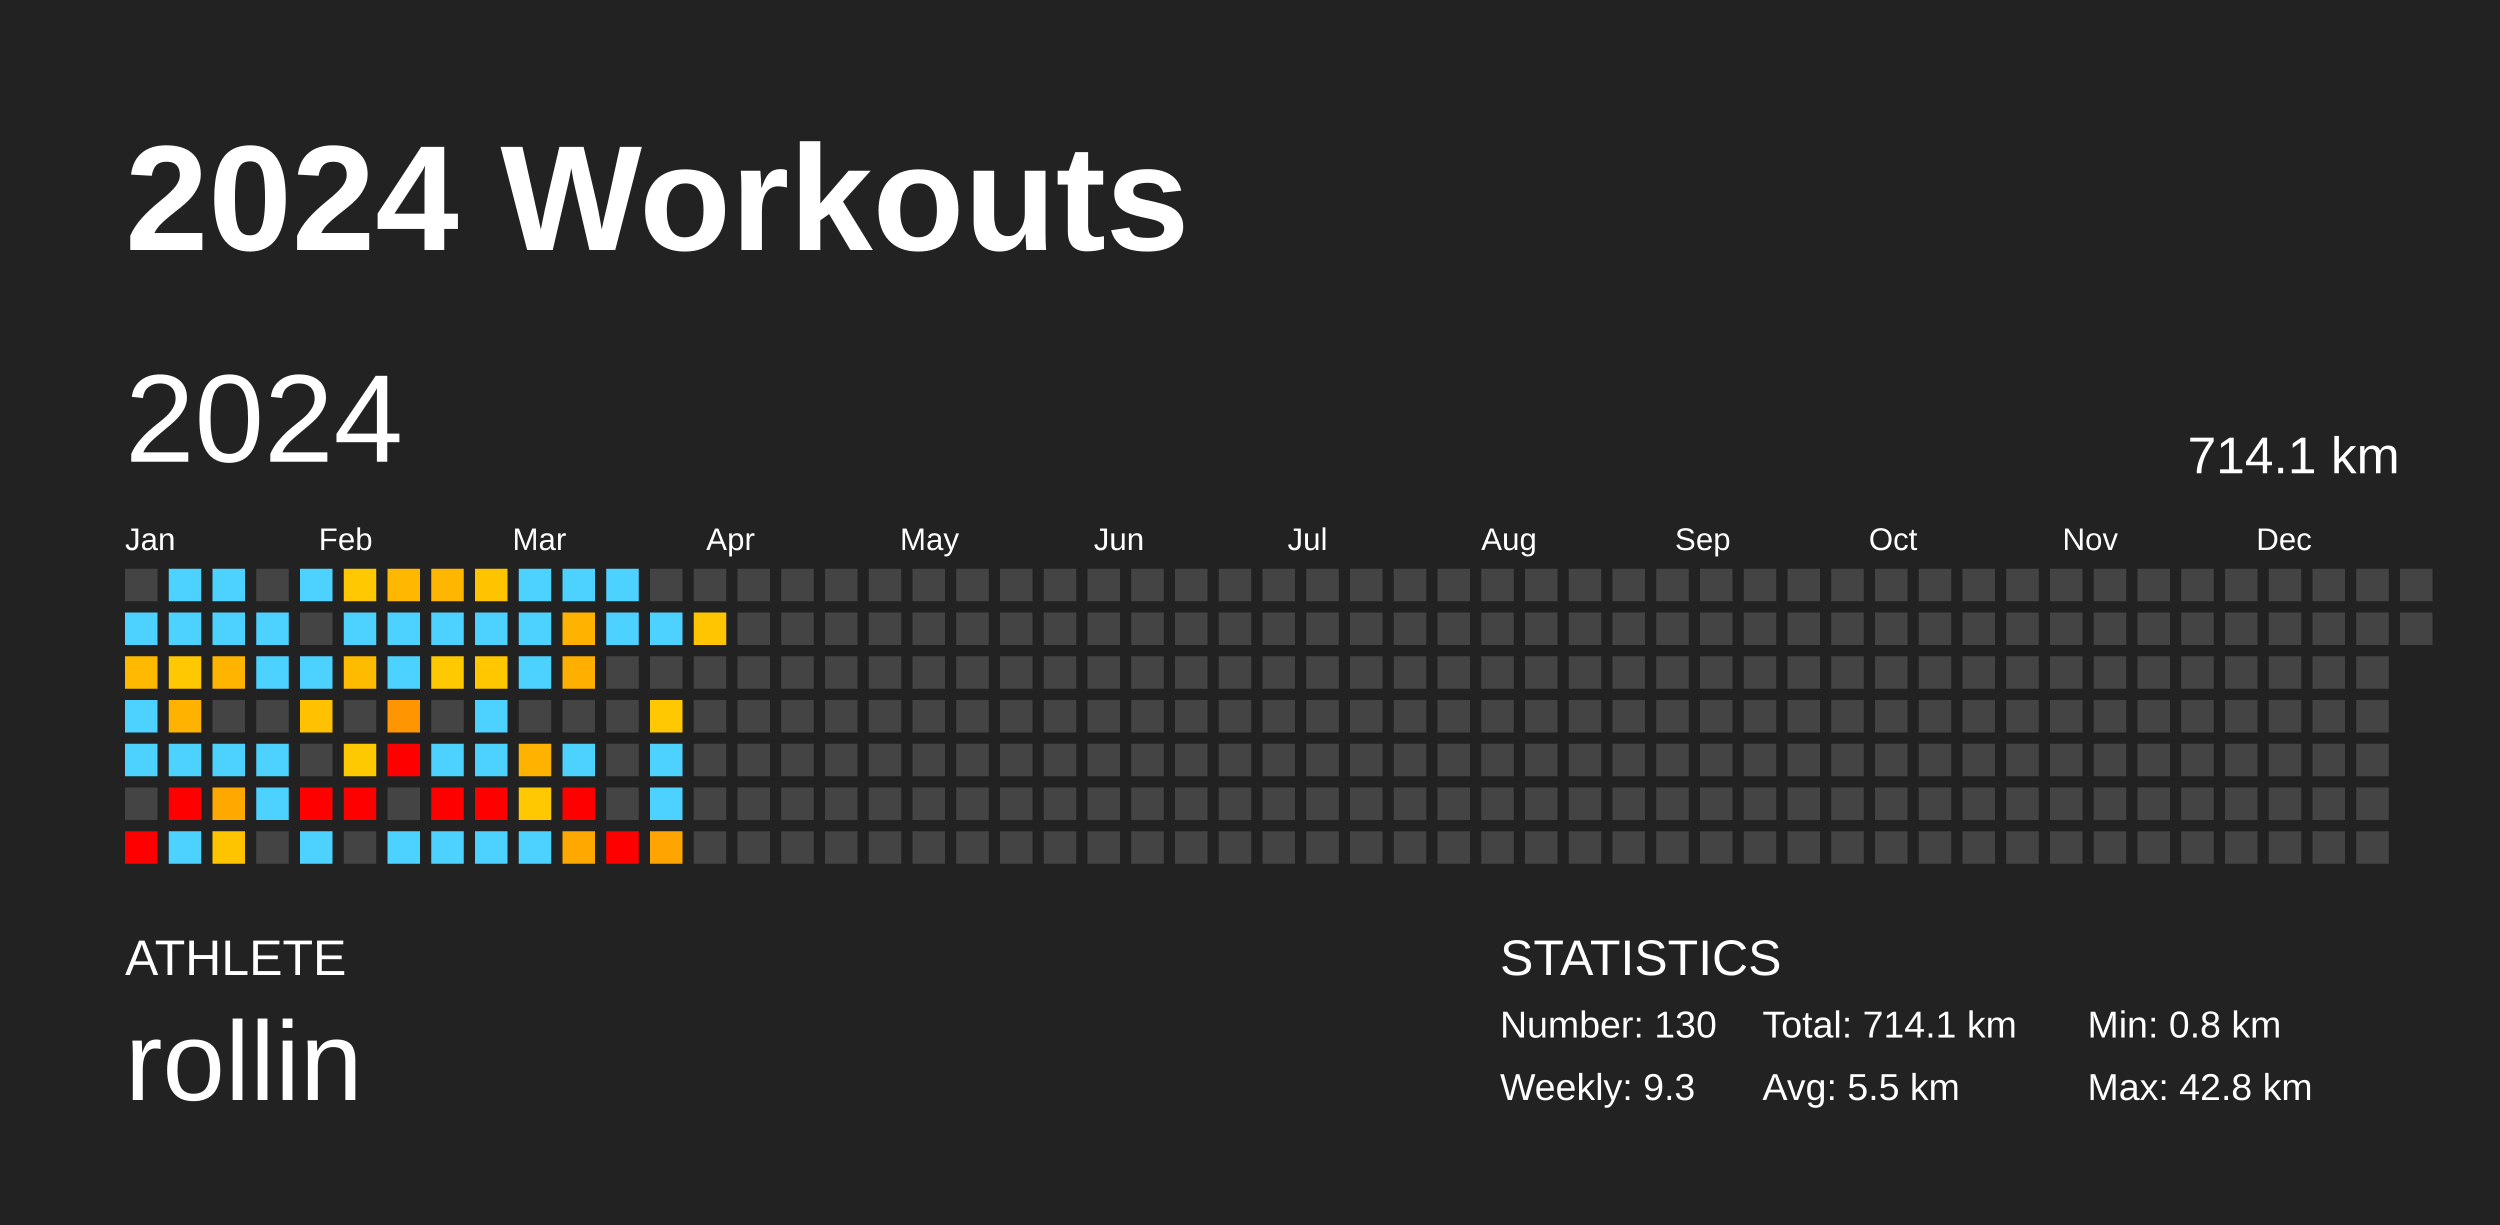
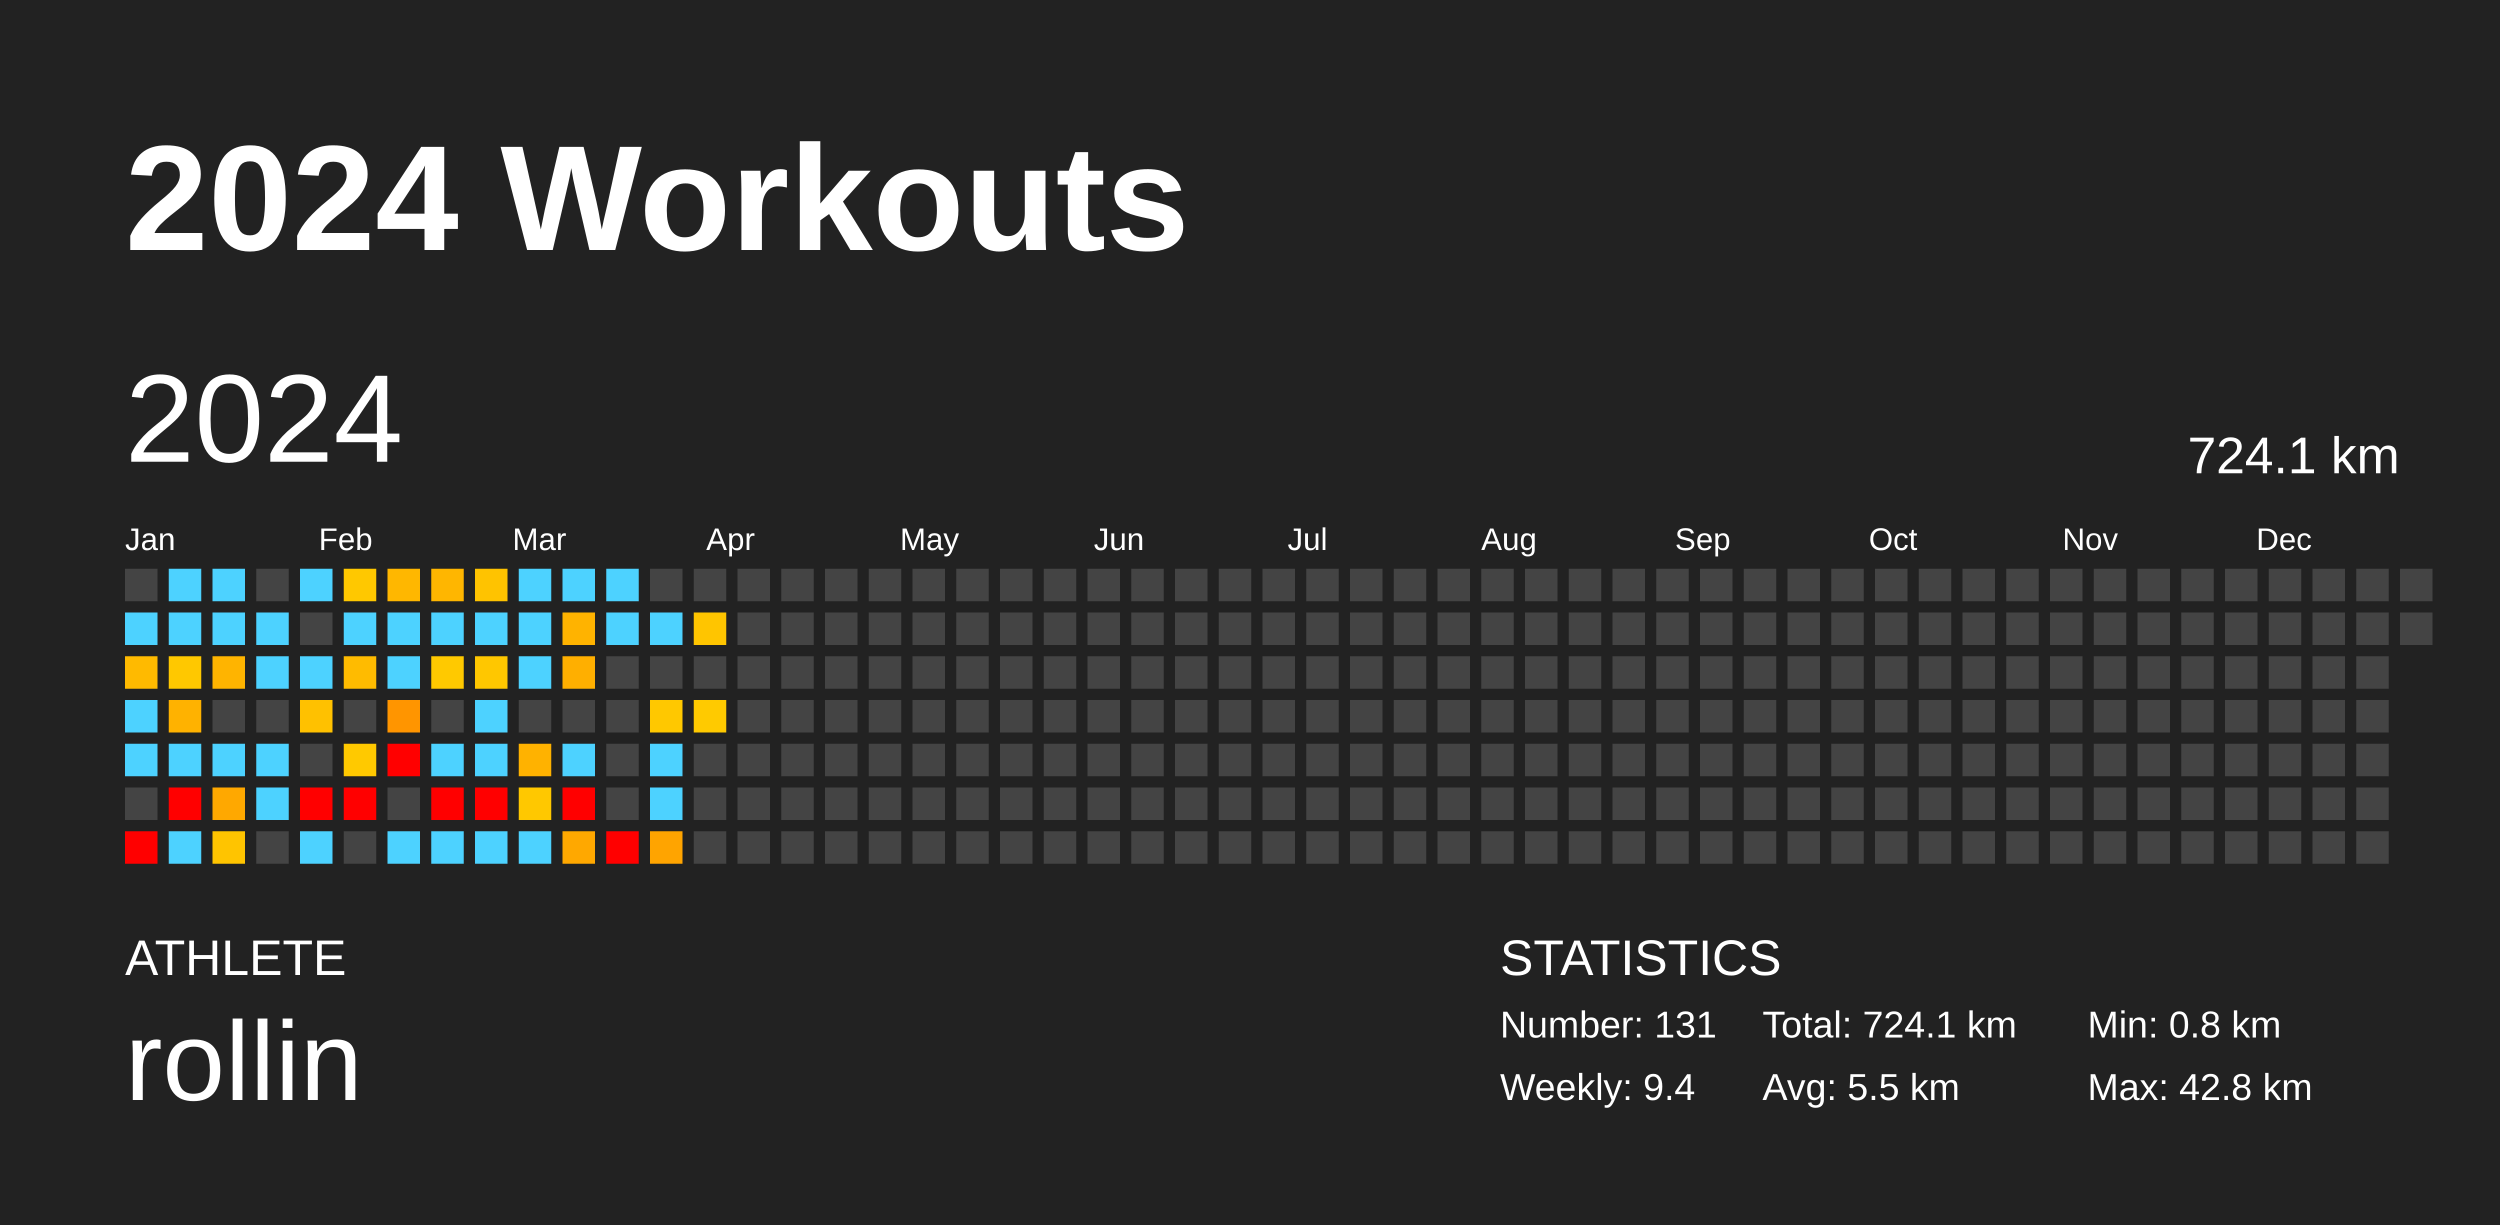
<svg xmlns="http://www.w3.org/2000/svg" baseProfile="full" height="98mm" version="1.1" viewBox="0,0,200,98" width="200mm">
  <defs />
  <rect fill="#222222" height="98" width="200" x="0" y="0" />
  <text fill="#FFFFFF" style="font-size:12px; font-family:Arial; font-weight:bold;" x="10" y="20">2024 Workouts</text>
  <text fill="#FFFFFF" style="font-size:4px; font-family:Arial" x="10" y="78">ATHLETE</text>
  <text fill="#FFFFFF" style="font-size:9px; font-family:Arial" x="10" y="88">rollin</text>
  <text fill="#FFFFFF" style="font-size:4px; font-family:Arial" x="120" y="78">STATISTICS</text>
-   <text fill="#FFFFFF" style="font-size:3px; font-family:Arial" x="120" y="83">Number: 130</text>
-   <text fill="#FFFFFF" style="font-size:3px; font-family:Arial" x="120" y="88">Weekly: 9.3</text>
-   <text fill="#FFFFFF" style="font-size:3px; font-family:Arial" x="141" y="83">Total: 714.1 km</text>
+   <text fill="#FFFFFF" style="font-size:3px; font-family:Arial" x="120" y="83">Number: 131</text>
+   <text fill="#FFFFFF" style="font-size:3px; font-family:Arial" x="120" y="88">Weekly: 9.4</text>
+   <text fill="#FFFFFF" style="font-size:3px; font-family:Arial" x="141" y="83">Total: 724.1 km</text>
  <text fill="#FFFFFF" style="font-size:3px; font-family:Arial" x="141" y="88">Avg: 5.5 km</text>
  <text fill="#FFFFFF" style="font-size:3px; font-family:Arial" x="167" y="83">Min: 0.8 km</text>
  <text fill="#FFFFFF" style="font-size:3px; font-family:Arial" x="167" y="88">Max: 42.8 km</text>
  <text dominant-baseline="hanging" fill="#FFFFFF" style="font-size:10.0px; font-family:Arial;" x="10" y="30">2024</text>
-   <text dominant-baseline="hanging" fill="#FFFFFF" style="font-size:4.125px; font-family:Arial;" x="175" y="35">714.1 km</text>
+   <text dominant-baseline="hanging" fill="#FFFFFF" style="font-size:4.125px; font-family:Arial;" x="175" y="35">724.1 km</text>
  <text fill="#FFFFFF" style="font-size:2.5px; font-family:Arial" x="10.0" y="44">Jan</text>
  <text fill="#FFFFFF" style="font-size:2.5px; font-family:Arial" x="25.5" y="44">Feb</text>
  <text fill="#FFFFFF" style="font-size:2.5px; font-family:Arial" x="41.0" y="44">Mar</text>
  <text fill="#FFFFFF" style="font-size:2.5px; font-family:Arial" x="56.5" y="44">Apr</text>
  <text fill="#FFFFFF" style="font-size:2.5px; font-family:Arial" x="72.0" y="44">May</text>
  <text fill="#FFFFFF" style="font-size:2.5px; font-family:Arial" x="87.5" y="44">Jun</text>
  <text fill="#FFFFFF" style="font-size:2.5px; font-family:Arial" x="103.0" y="44">Jul</text>
  <text fill="#FFFFFF" style="font-size:2.5px; font-family:Arial" x="118.5" y="44">Aug</text>
  <text fill="#FFFFFF" style="font-size:2.5px; font-family:Arial" x="134.0" y="44">Sep</text>
  <text fill="#FFFFFF" style="font-size:2.5px; font-family:Arial" x="149.5" y="44">Oct</text>
  <text fill="#FFFFFF" style="font-size:2.5px; font-family:Arial" x="165.0" y="44">Nov</text>
  <text fill="#FFFFFF" style="font-size:2.5px; font-family:Arial" x="180.5" y="44">Dec</text>
  <rect fill="#444444" height="2.6" width="2.6" x="10.0" y="45.5" />
  <rect fill="#4dd2ff" height="2.6" width="2.6" x="10.0" y="49.0" />
  <rect fill="#ffba00" height="2.6" width="2.6" x="10.0" y="52.5" />
  <rect fill="#4dd2ff" height="2.6" width="2.6" x="10.0" y="56.0" />
  <rect fill="#4dd2ff" height="2.6" width="2.6" x="10.0" y="59.5" />
  <rect fill="#444444" height="2.6" width="2.6" x="10.0" y="63.0" />
  <rect fill="red" height="2.6" width="2.6" x="10.0" y="66.5" />
  <rect fill="#4dd2ff" height="2.6" width="2.6" x="13.5" y="45.5" />
  <rect fill="#4dd2ff" height="2.6" width="2.6" x="13.5" y="49.0" />
  <rect fill="#ffc800" height="2.6" width="2.6" x="13.5" y="52.5" />
  <rect fill="#ffb200" height="2.6" width="2.6" x="13.5" y="56.0" />
  <rect fill="#4dd2ff" height="2.6" width="2.6" x="13.5" y="59.5" />
  <rect fill="red" height="2.6" width="2.6" x="13.5" y="63.0" />
  <rect fill="#4dd2ff" height="2.6" width="2.6" x="13.5" y="66.5" />
  <rect fill="#4dd2ff" height="2.6" width="2.6" x="17.0" y="45.5" />
  <rect fill="#4dd2ff" height="2.6" width="2.6" x="17.0" y="49.0" />
  <rect fill="#ffb400" height="2.6" width="2.6" x="17.0" y="52.5" />
  <rect fill="#444444" height="2.6" width="2.6" x="17.0" y="56.0" />
  <rect fill="#4dd2ff" height="2.6" width="2.6" x="17.0" y="59.5" />
  <rect fill="#ffa800" height="2.6" width="2.6" x="17.0" y="63.0" />
  <rect fill="#ffc400" height="2.6" width="2.6" x="17.0" y="66.5" />
  <rect fill="#444444" height="2.6" width="2.6" x="20.5" y="45.5" />
  <rect fill="#4dd2ff" height="2.6" width="2.6" x="20.5" y="49.0" />
  <rect fill="#4dd2ff" height="2.6" width="2.6" x="20.5" y="52.5" />
  <rect fill="#444444" height="2.6" width="2.6" x="20.5" y="56.0" />
  <rect fill="#4dd2ff" height="2.6" width="2.6" x="20.5" y="59.5" />
  <rect fill="#4dd2ff" height="2.6" width="2.6" x="20.5" y="63.0" />
  <rect fill="#444444" height="2.6" width="2.6" x="20.5" y="66.5" />
  <rect fill="#4dd2ff" height="2.6" width="2.6" x="24.0" y="45.5" />
  <rect fill="#444444" height="2.6" width="2.6" x="24.0" y="49.0" />
  <rect fill="#4dd2ff" height="2.6" width="2.6" x="24.0" y="52.5" />
  <rect fill="#ffc100" height="2.6" width="2.6" x="24.0" y="56.0" />
  <rect fill="#444444" height="2.6" width="2.6" x="24.0" y="59.5" />
  <rect fill="red" height="2.6" width="2.6" x="24.0" y="63.0" />
  <rect fill="#4dd2ff" height="2.6" width="2.6" x="24.0" y="66.5" />
  <rect fill="#ffc800" height="2.6" width="2.6" x="27.5" y="45.5" />
  <rect fill="#4dd2ff" height="2.6" width="2.6" x="27.5" y="49.0" />
  <rect fill="#ffbb00" height="2.6" width="2.6" x="27.5" y="52.5" />
  <rect fill="#444444" height="2.6" width="2.6" x="27.5" y="56.0" />
  <rect fill="#ffc900" height="2.6" width="2.6" x="27.5" y="59.5" />
  <rect fill="red" height="2.6" width="2.6" x="27.5" y="63.0" />
  <rect fill="#444444" height="2.6" width="2.6" x="27.5" y="66.5" />
  <rect fill="#ffb700" height="2.6" width="2.6" x="31.0" y="45.5" />
  <rect fill="#4dd2ff" height="2.6" width="2.6" x="31.0" y="49.0" />
  <rect fill="#4dd2ff" height="2.6" width="2.6" x="31.0" y="52.5" />
  <rect fill="#ff9500" height="2.6" width="2.6" x="31.0" y="56.0" />
  <rect fill="red" height="2.6" width="2.6" x="31.0" y="59.5" />
  <rect fill="#444444" height="2.6" width="2.6" x="31.0" y="63.0" />
  <rect fill="#4dd2ff" height="2.6" width="2.6" x="31.0" y="66.5" />
  <rect fill="#ffb600" height="2.6" width="2.6" x="34.5" y="45.5" />
  <rect fill="#4dd2ff" height="2.6" width="2.6" x="34.5" y="49.0" />
  <rect fill="#ffc900" height="2.6" width="2.6" x="34.5" y="52.5" />
  <rect fill="#444444" height="2.6" width="2.6" x="34.5" y="56.0" />
  <rect fill="#4dd2ff" height="2.6" width="2.6" x="34.5" y="59.5" />
  <rect fill="red" height="2.6" width="2.6" x="34.5" y="63.0" />
  <rect fill="#4dd2ff" height="2.6" width="2.6" x="34.5" y="66.5" />
  <rect fill="#ffc300" height="2.6" width="2.6" x="38.0" y="45.5" />
  <rect fill="#4dd2ff" height="2.6" width="2.6" x="38.0" y="49.0" />
  <rect fill="#ffc700" height="2.6" width="2.6" x="38.0" y="52.5" />
  <rect fill="#4dd2ff" height="2.6" width="2.6" x="38.0" y="56.0" />
  <rect fill="#4dd2ff" height="2.6" width="2.6" x="38.0" y="59.5" />
  <rect fill="red" height="2.6" width="2.6" x="38.0" y="63.0" />
  <rect fill="#4dd2ff" height="2.6" width="2.6" x="38.0" y="66.5" />
  <rect fill="#4dd2ff" height="2.6" width="2.6" x="41.5" y="45.5" />
  <rect fill="#4dd2ff" height="2.6" width="2.6" x="41.5" y="49.0" />
  <rect fill="#4dd2ff" height="2.6" width="2.6" x="41.5" y="52.5" />
  <rect fill="#444444" height="2.6" width="2.6" x="41.5" y="56.0" />
  <rect fill="#ffb200" height="2.6" width="2.6" x="41.5" y="59.5" />
  <rect fill="#ffc800" height="2.6" width="2.6" x="41.5" y="63.0" />
  <rect fill="#4dd2ff" height="2.6" width="2.6" x="41.5" y="66.5" />
  <rect fill="#4dd2ff" height="2.6" width="2.6" x="45.0" y="45.5" />
  <rect fill="#ffb300" height="2.6" width="2.6" x="45.0" y="49.0" />
  <rect fill="#ffaf00" height="2.6" width="2.6" x="45.0" y="52.5" />
  <rect fill="#444444" height="2.6" width="2.6" x="45.0" y="56.0" />
  <rect fill="#4dd2ff" height="2.6" width="2.6" x="45.0" y="59.5" />
  <rect fill="red" height="2.6" width="2.6" x="45.0" y="63.0" />
  <rect fill="#ffa800" height="2.6" width="2.6" x="45.0" y="66.5" />
  <rect fill="#4dd2ff" height="2.6" width="2.6" x="48.5" y="45.5" />
  <rect fill="#4dd2ff" height="2.6" width="2.6" x="48.5" y="49.0" />
  <rect fill="#444444" height="2.6" width="2.6" x="48.5" y="52.5" />
  <rect fill="#444444" height="2.6" width="2.6" x="48.5" y="56.0" />
  <rect fill="#444444" height="2.6" width="2.6" x="48.5" y="59.5" />
  <rect fill="#444444" height="2.6" width="2.6" x="48.5" y="63.0" />
  <rect fill="red" height="2.6" width="2.6" x="48.5" y="66.5" />
  <rect fill="#444444" height="2.6" width="2.6" x="52.0" y="45.5" />
  <rect fill="#4dd2ff" height="2.6" width="2.6" x="52.0" y="49.0" />
  <rect fill="#444444" height="2.6" width="2.6" x="52.0" y="52.5" />
  <rect fill="#ffc800" height="2.6" width="2.6" x="52.0" y="56.0" />
  <rect fill="#4dd2ff" height="2.6" width="2.6" x="52.0" y="59.5" />
  <rect fill="#4dd2ff" height="2.6" width="2.6" x="52.0" y="63.0" />
  <rect fill="#ffa400" height="2.6" width="2.6" x="52.0" y="66.5" />
  <rect fill="#444444" height="2.6" width="2.6" x="55.5" y="45.5" />
  <rect fill="#ffc500" height="2.6" width="2.6" x="55.5" y="49.0" />
  <rect fill="#444444" height="2.6" width="2.6" x="55.5" y="52.5" />
-   <rect fill="#444444" height="2.6" width="2.6" x="55.5" y="56.0" />
+   <rect fill="#ffca00" height="2.6" width="2.6" x="55.5" y="56.0" />
  <rect fill="#444444" height="2.6" width="2.6" x="55.5" y="59.5" />
  <rect fill="#444444" height="2.6" width="2.6" x="55.5" y="63.0" />
  <rect fill="#444444" height="2.6" width="2.6" x="55.5" y="66.5" />
  <rect fill="#444444" height="2.6" width="2.6" x="59.0" y="45.5" />
  <rect fill="#444444" height="2.6" width="2.6" x="59.0" y="49.0" />
  <rect fill="#444444" height="2.6" width="2.6" x="59.0" y="52.5" />
  <rect fill="#444444" height="2.6" width="2.6" x="59.0" y="56.0" />
  <rect fill="#444444" height="2.6" width="2.6" x="59.0" y="59.5" />
  <rect fill="#444444" height="2.6" width="2.6" x="59.0" y="63.0" />
  <rect fill="#444444" height="2.6" width="2.6" x="59.0" y="66.5" />
  <rect fill="#444444" height="2.6" width="2.6" x="62.5" y="45.5" />
  <rect fill="#444444" height="2.6" width="2.6" x="62.5" y="49.0" />
  <rect fill="#444444" height="2.6" width="2.6" x="62.5" y="52.5" />
  <rect fill="#444444" height="2.6" width="2.6" x="62.5" y="56.0" />
  <rect fill="#444444" height="2.6" width="2.6" x="62.5" y="59.5" />
  <rect fill="#444444" height="2.6" width="2.6" x="62.5" y="63.0" />
  <rect fill="#444444" height="2.6" width="2.6" x="62.5" y="66.5" />
  <rect fill="#444444" height="2.6" width="2.6" x="66.0" y="45.5" />
  <rect fill="#444444" height="2.6" width="2.6" x="66.0" y="49.0" />
  <rect fill="#444444" height="2.6" width="2.6" x="66.0" y="52.5" />
  <rect fill="#444444" height="2.6" width="2.6" x="66.0" y="56.0" />
  <rect fill="#444444" height="2.6" width="2.6" x="66.0" y="59.5" />
  <rect fill="#444444" height="2.6" width="2.6" x="66.0" y="63.0" />
  <rect fill="#444444" height="2.6" width="2.6" x="66.0" y="66.5" />
  <rect fill="#444444" height="2.6" width="2.6" x="69.5" y="45.5" />
  <rect fill="#444444" height="2.6" width="2.6" x="69.5" y="49.0" />
  <rect fill="#444444" height="2.6" width="2.6" x="69.5" y="52.5" />
  <rect fill="#444444" height="2.6" width="2.6" x="69.5" y="56.0" />
  <rect fill="#444444" height="2.6" width="2.6" x="69.5" y="59.5" />
  <rect fill="#444444" height="2.6" width="2.6" x="69.5" y="63.0" />
  <rect fill="#444444" height="2.6" width="2.6" x="69.5" y="66.5" />
  <rect fill="#444444" height="2.6" width="2.6" x="73.0" y="45.5" />
  <rect fill="#444444" height="2.6" width="2.6" x="73.0" y="49.0" />
  <rect fill="#444444" height="2.6" width="2.6" x="73.0" y="52.5" />
  <rect fill="#444444" height="2.6" width="2.6" x="73.0" y="56.0" />
  <rect fill="#444444" height="2.6" width="2.6" x="73.0" y="59.5" />
  <rect fill="#444444" height="2.6" width="2.6" x="73.0" y="63.0" />
  <rect fill="#444444" height="2.6" width="2.6" x="73.0" y="66.5" />
  <rect fill="#444444" height="2.6" width="2.6" x="76.5" y="45.5" />
  <rect fill="#444444" height="2.6" width="2.6" x="76.5" y="49.0" />
  <rect fill="#444444" height="2.6" width="2.6" x="76.5" y="52.5" />
  <rect fill="#444444" height="2.6" width="2.6" x="76.5" y="56.0" />
  <rect fill="#444444" height="2.6" width="2.6" x="76.5" y="59.5" />
  <rect fill="#444444" height="2.6" width="2.6" x="76.5" y="63.0" />
  <rect fill="#444444" height="2.6" width="2.6" x="76.5" y="66.5" />
  <rect fill="#444444" height="2.6" width="2.6" x="80.0" y="45.5" />
  <rect fill="#444444" height="2.6" width="2.6" x="80.0" y="49.0" />
  <rect fill="#444444" height="2.6" width="2.6" x="80.0" y="52.5" />
  <rect fill="#444444" height="2.6" width="2.6" x="80.0" y="56.0" />
  <rect fill="#444444" height="2.6" width="2.6" x="80.0" y="59.5" />
  <rect fill="#444444" height="2.6" width="2.6" x="80.0" y="63.0" />
  <rect fill="#444444" height="2.6" width="2.6" x="80.0" y="66.5" />
  <rect fill="#444444" height="2.6" width="2.6" x="83.5" y="45.5" />
  <rect fill="#444444" height="2.6" width="2.6" x="83.5" y="49.0" />
  <rect fill="#444444" height="2.6" width="2.6" x="83.5" y="52.5" />
  <rect fill="#444444" height="2.6" width="2.6" x="83.5" y="56.0" />
  <rect fill="#444444" height="2.6" width="2.6" x="83.5" y="59.5" />
  <rect fill="#444444" height="2.6" width="2.6" x="83.5" y="63.0" />
  <rect fill="#444444" height="2.6" width="2.6" x="83.5" y="66.5" />
  <rect fill="#444444" height="2.6" width="2.6" x="87.0" y="45.5" />
  <rect fill="#444444" height="2.6" width="2.6" x="87.0" y="49.0" />
  <rect fill="#444444" height="2.6" width="2.6" x="87.0" y="52.5" />
  <rect fill="#444444" height="2.6" width="2.6" x="87.0" y="56.0" />
  <rect fill="#444444" height="2.6" width="2.6" x="87.0" y="59.5" />
  <rect fill="#444444" height="2.6" width="2.6" x="87.0" y="63.0" />
  <rect fill="#444444" height="2.6" width="2.6" x="87.0" y="66.5" />
  <rect fill="#444444" height="2.6" width="2.6" x="90.5" y="45.5" />
  <rect fill="#444444" height="2.6" width="2.6" x="90.5" y="49.0" />
  <rect fill="#444444" height="2.6" width="2.6" x="90.5" y="52.5" />
  <rect fill="#444444" height="2.6" width="2.6" x="90.5" y="56.0" />
  <rect fill="#444444" height="2.6" width="2.6" x="90.5" y="59.5" />
  <rect fill="#444444" height="2.6" width="2.6" x="90.5" y="63.0" />
  <rect fill="#444444" height="2.6" width="2.6" x="90.5" y="66.5" />
  <rect fill="#444444" height="2.6" width="2.6" x="94.0" y="45.5" />
  <rect fill="#444444" height="2.6" width="2.6" x="94.0" y="49.0" />
  <rect fill="#444444" height="2.6" width="2.6" x="94.0" y="52.5" />
  <rect fill="#444444" height="2.6" width="2.6" x="94.0" y="56.0" />
  <rect fill="#444444" height="2.6" width="2.6" x="94.0" y="59.5" />
  <rect fill="#444444" height="2.6" width="2.6" x="94.0" y="63.0" />
  <rect fill="#444444" height="2.6" width="2.6" x="94.0" y="66.5" />
  <rect fill="#444444" height="2.6" width="2.6" x="97.5" y="45.5" />
  <rect fill="#444444" height="2.6" width="2.6" x="97.5" y="49.0" />
  <rect fill="#444444" height="2.6" width="2.6" x="97.5" y="52.5" />
  <rect fill="#444444" height="2.6" width="2.6" x="97.5" y="56.0" />
  <rect fill="#444444" height="2.6" width="2.6" x="97.5" y="59.5" />
  <rect fill="#444444" height="2.6" width="2.6" x="97.5" y="63.0" />
  <rect fill="#444444" height="2.6" width="2.6" x="97.5" y="66.5" />
  <rect fill="#444444" height="2.6" width="2.6" x="101.0" y="45.5" />
  <rect fill="#444444" height="2.6" width="2.6" x="101.0" y="49.0" />
  <rect fill="#444444" height="2.6" width="2.6" x="101.0" y="52.5" />
  <rect fill="#444444" height="2.6" width="2.6" x="101.0" y="56.0" />
  <rect fill="#444444" height="2.6" width="2.6" x="101.0" y="59.5" />
  <rect fill="#444444" height="2.6" width="2.6" x="101.0" y="63.0" />
  <rect fill="#444444" height="2.6" width="2.6" x="101.0" y="66.5" />
  <rect fill="#444444" height="2.6" width="2.6" x="104.5" y="45.5" />
  <rect fill="#444444" height="2.6" width="2.6" x="104.5" y="49.0" />
  <rect fill="#444444" height="2.6" width="2.6" x="104.5" y="52.5" />
  <rect fill="#444444" height="2.6" width="2.6" x="104.5" y="56.0" />
  <rect fill="#444444" height="2.6" width="2.6" x="104.5" y="59.5" />
  <rect fill="#444444" height="2.6" width="2.6" x="104.5" y="63.0" />
  <rect fill="#444444" height="2.6" width="2.6" x="104.5" y="66.5" />
  <rect fill="#444444" height="2.6" width="2.6" x="108.0" y="45.5" />
  <rect fill="#444444" height="2.6" width="2.6" x="108.0" y="49.0" />
  <rect fill="#444444" height="2.6" width="2.6" x="108.0" y="52.5" />
  <rect fill="#444444" height="2.6" width="2.6" x="108.0" y="56.0" />
  <rect fill="#444444" height="2.6" width="2.6" x="108.0" y="59.5" />
  <rect fill="#444444" height="2.6" width="2.6" x="108.0" y="63.0" />
  <rect fill="#444444" height="2.6" width="2.6" x="108.0" y="66.5" />
  <rect fill="#444444" height="2.6" width="2.6" x="111.5" y="45.5" />
  <rect fill="#444444" height="2.6" width="2.6" x="111.5" y="49.0" />
  <rect fill="#444444" height="2.6" width="2.6" x="111.5" y="52.5" />
  <rect fill="#444444" height="2.6" width="2.6" x="111.5" y="56.0" />
  <rect fill="#444444" height="2.6" width="2.6" x="111.5" y="59.5" />
  <rect fill="#444444" height="2.6" width="2.6" x="111.5" y="63.0" />
  <rect fill="#444444" height="2.6" width="2.6" x="111.5" y="66.5" />
  <rect fill="#444444" height="2.6" width="2.6" x="115.0" y="45.5" />
  <rect fill="#444444" height="2.6" width="2.6" x="115.0" y="49.0" />
  <rect fill="#444444" height="2.6" width="2.6" x="115.0" y="52.5" />
  <rect fill="#444444" height="2.6" width="2.6" x="115.0" y="56.0" />
  <rect fill="#444444" height="2.6" width="2.6" x="115.0" y="59.5" />
  <rect fill="#444444" height="2.6" width="2.6" x="115.0" y="63.0" />
  <rect fill="#444444" height="2.6" width="2.6" x="115.0" y="66.5" />
  <rect fill="#444444" height="2.6" width="2.6" x="118.5" y="45.5" />
  <rect fill="#444444" height="2.6" width="2.6" x="118.5" y="49.0" />
  <rect fill="#444444" height="2.6" width="2.6" x="118.5" y="52.5" />
  <rect fill="#444444" height="2.6" width="2.6" x="118.5" y="56.0" />
  <rect fill="#444444" height="2.6" width="2.6" x="118.5" y="59.5" />
  <rect fill="#444444" height="2.6" width="2.6" x="118.5" y="63.0" />
  <rect fill="#444444" height="2.6" width="2.6" x="118.5" y="66.5" />
  <rect fill="#444444" height="2.6" width="2.6" x="122.0" y="45.5" />
  <rect fill="#444444" height="2.6" width="2.6" x="122.0" y="49.0" />
  <rect fill="#444444" height="2.6" width="2.6" x="122.0" y="52.5" />
  <rect fill="#444444" height="2.6" width="2.6" x="122.0" y="56.0" />
  <rect fill="#444444" height="2.6" width="2.6" x="122.0" y="59.5" />
  <rect fill="#444444" height="2.6" width="2.6" x="122.0" y="63.0" />
  <rect fill="#444444" height="2.6" width="2.6" x="122.0" y="66.5" />
  <rect fill="#444444" height="2.6" width="2.6" x="125.5" y="45.5" />
  <rect fill="#444444" height="2.6" width="2.6" x="125.5" y="49.0" />
  <rect fill="#444444" height="2.6" width="2.6" x="125.5" y="52.5" />
  <rect fill="#444444" height="2.6" width="2.6" x="125.5" y="56.0" />
  <rect fill="#444444" height="2.6" width="2.6" x="125.5" y="59.5" />
  <rect fill="#444444" height="2.6" width="2.6" x="125.5" y="63.0" />
  <rect fill="#444444" height="2.6" width="2.6" x="125.5" y="66.5" />
  <rect fill="#444444" height="2.6" width="2.6" x="129.0" y="45.5" />
  <rect fill="#444444" height="2.6" width="2.6" x="129.0" y="49.0" />
  <rect fill="#444444" height="2.6" width="2.6" x="129.0" y="52.5" />
  <rect fill="#444444" height="2.6" width="2.6" x="129.0" y="56.0" />
  <rect fill="#444444" height="2.6" width="2.6" x="129.0" y="59.5" />
  <rect fill="#444444" height="2.6" width="2.6" x="129.0" y="63.0" />
  <rect fill="#444444" height="2.6" width="2.6" x="129.0" y="66.5" />
  <rect fill="#444444" height="2.6" width="2.6" x="132.5" y="45.5" />
  <rect fill="#444444" height="2.6" width="2.6" x="132.5" y="49.0" />
  <rect fill="#444444" height="2.6" width="2.6" x="132.5" y="52.5" />
  <rect fill="#444444" height="2.6" width="2.6" x="132.5" y="56.0" />
  <rect fill="#444444" height="2.6" width="2.6" x="132.5" y="59.5" />
  <rect fill="#444444" height="2.6" width="2.6" x="132.5" y="63.0" />
  <rect fill="#444444" height="2.6" width="2.6" x="132.5" y="66.5" />
  <rect fill="#444444" height="2.6" width="2.6" x="136.0" y="45.5" />
  <rect fill="#444444" height="2.6" width="2.6" x="136.0" y="49.0" />
  <rect fill="#444444" height="2.6" width="2.6" x="136.0" y="52.5" />
  <rect fill="#444444" height="2.6" width="2.6" x="136.0" y="56.0" />
  <rect fill="#444444" height="2.6" width="2.6" x="136.0" y="59.5" />
  <rect fill="#444444" height="2.6" width="2.6" x="136.0" y="63.0" />
  <rect fill="#444444" height="2.6" width="2.6" x="136.0" y="66.5" />
  <rect fill="#444444" height="2.6" width="2.6" x="139.5" y="45.5" />
  <rect fill="#444444" height="2.6" width="2.6" x="139.5" y="49.0" />
  <rect fill="#444444" height="2.6" width="2.6" x="139.5" y="52.5" />
  <rect fill="#444444" height="2.6" width="2.6" x="139.5" y="56.0" />
  <rect fill="#444444" height="2.6" width="2.6" x="139.5" y="59.5" />
  <rect fill="#444444" height="2.6" width="2.6" x="139.5" y="63.0" />
  <rect fill="#444444" height="2.6" width="2.6" x="139.5" y="66.5" />
  <rect fill="#444444" height="2.6" width="2.6" x="143.0" y="45.5" />
  <rect fill="#444444" height="2.6" width="2.6" x="143.0" y="49.0" />
  <rect fill="#444444" height="2.6" width="2.6" x="143.0" y="52.5" />
  <rect fill="#444444" height="2.6" width="2.6" x="143.0" y="56.0" />
  <rect fill="#444444" height="2.6" width="2.6" x="143.0" y="59.5" />
  <rect fill="#444444" height="2.6" width="2.6" x="143.0" y="63.0" />
  <rect fill="#444444" height="2.6" width="2.6" x="143.0" y="66.5" />
  <rect fill="#444444" height="2.6" width="2.6" x="146.5" y="45.5" />
  <rect fill="#444444" height="2.6" width="2.6" x="146.5" y="49.0" />
  <rect fill="#444444" height="2.6" width="2.6" x="146.5" y="52.5" />
  <rect fill="#444444" height="2.6" width="2.6" x="146.5" y="56.0" />
  <rect fill="#444444" height="2.6" width="2.6" x="146.5" y="59.5" />
  <rect fill="#444444" height="2.6" width="2.6" x="146.5" y="63.0" />
  <rect fill="#444444" height="2.6" width="2.6" x="146.5" y="66.5" />
  <rect fill="#444444" height="2.6" width="2.6" x="150.0" y="45.5" />
  <rect fill="#444444" height="2.6" width="2.6" x="150.0" y="49.0" />
  <rect fill="#444444" height="2.6" width="2.6" x="150.0" y="52.5" />
  <rect fill="#444444" height="2.6" width="2.6" x="150.0" y="56.0" />
  <rect fill="#444444" height="2.6" width="2.6" x="150.0" y="59.5" />
  <rect fill="#444444" height="2.6" width="2.6" x="150.0" y="63.0" />
  <rect fill="#444444" height="2.6" width="2.6" x="150.0" y="66.5" />
  <rect fill="#444444" height="2.6" width="2.6" x="153.5" y="45.5" />
  <rect fill="#444444" height="2.6" width="2.6" x="153.5" y="49.0" />
  <rect fill="#444444" height="2.6" width="2.6" x="153.5" y="52.5" />
  <rect fill="#444444" height="2.6" width="2.6" x="153.5" y="56.0" />
  <rect fill="#444444" height="2.6" width="2.6" x="153.5" y="59.5" />
  <rect fill="#444444" height="2.6" width="2.6" x="153.5" y="63.0" />
  <rect fill="#444444" height="2.6" width="2.6" x="153.5" y="66.5" />
  <rect fill="#444444" height="2.6" width="2.6" x="157.0" y="45.5" />
  <rect fill="#444444" height="2.6" width="2.6" x="157.0" y="49.0" />
  <rect fill="#444444" height="2.6" width="2.6" x="157.0" y="52.5" />
  <rect fill="#444444" height="2.6" width="2.6" x="157.0" y="56.0" />
  <rect fill="#444444" height="2.6" width="2.6" x="157.0" y="59.5" />
  <rect fill="#444444" height="2.6" width="2.6" x="157.0" y="63.0" />
  <rect fill="#444444" height="2.6" width="2.6" x="157.0" y="66.5" />
  <rect fill="#444444" height="2.6" width="2.6" x="160.5" y="45.5" />
  <rect fill="#444444" height="2.6" width="2.6" x="160.5" y="49.0" />
  <rect fill="#444444" height="2.6" width="2.6" x="160.5" y="52.5" />
  <rect fill="#444444" height="2.6" width="2.6" x="160.5" y="56.0" />
  <rect fill="#444444" height="2.6" width="2.6" x="160.5" y="59.5" />
  <rect fill="#444444" height="2.6" width="2.6" x="160.5" y="63.0" />
  <rect fill="#444444" height="2.6" width="2.6" x="160.5" y="66.5" />
  <rect fill="#444444" height="2.6" width="2.6" x="164.0" y="45.5" />
  <rect fill="#444444" height="2.6" width="2.6" x="164.0" y="49.0" />
  <rect fill="#444444" height="2.6" width="2.6" x="164.0" y="52.5" />
  <rect fill="#444444" height="2.6" width="2.6" x="164.0" y="56.0" />
  <rect fill="#444444" height="2.6" width="2.6" x="164.0" y="59.5" />
  <rect fill="#444444" height="2.6" width="2.6" x="164.0" y="63.0" />
  <rect fill="#444444" height="2.6" width="2.6" x="164.0" y="66.5" />
  <rect fill="#444444" height="2.6" width="2.6" x="167.5" y="45.5" />
  <rect fill="#444444" height="2.6" width="2.6" x="167.5" y="49.0" />
  <rect fill="#444444" height="2.6" width="2.6" x="167.5" y="52.5" />
  <rect fill="#444444" height="2.6" width="2.6" x="167.5" y="56.0" />
  <rect fill="#444444" height="2.6" width="2.6" x="167.5" y="59.5" />
  <rect fill="#444444" height="2.6" width="2.6" x="167.5" y="63.0" />
  <rect fill="#444444" height="2.6" width="2.6" x="167.5" y="66.5" />
  <rect fill="#444444" height="2.6" width="2.6" x="171.0" y="45.5" />
  <rect fill="#444444" height="2.6" width="2.6" x="171.0" y="49.0" />
  <rect fill="#444444" height="2.6" width="2.6" x="171.0" y="52.5" />
  <rect fill="#444444" height="2.6" width="2.6" x="171.0" y="56.0" />
  <rect fill="#444444" height="2.6" width="2.6" x="171.0" y="59.5" />
  <rect fill="#444444" height="2.6" width="2.6" x="171.0" y="63.0" />
  <rect fill="#444444" height="2.6" width="2.6" x="171.0" y="66.5" />
  <rect fill="#444444" height="2.6" width="2.6" x="174.5" y="45.5" />
  <rect fill="#444444" height="2.6" width="2.6" x="174.5" y="49.0" />
  <rect fill="#444444" height="2.6" width="2.6" x="174.5" y="52.5" />
  <rect fill="#444444" height="2.6" width="2.6" x="174.5" y="56.0" />
  <rect fill="#444444" height="2.6" width="2.6" x="174.5" y="59.5" />
  <rect fill="#444444" height="2.6" width="2.6" x="174.5" y="63.0" />
  <rect fill="#444444" height="2.6" width="2.6" x="174.5" y="66.5" />
  <rect fill="#444444" height="2.6" width="2.6" x="178.0" y="45.5" />
  <rect fill="#444444" height="2.6" width="2.6" x="178.0" y="49.0" />
  <rect fill="#444444" height="2.6" width="2.6" x="178.0" y="52.5" />
  <rect fill="#444444" height="2.6" width="2.6" x="178.0" y="56.0" />
  <rect fill="#444444" height="2.6" width="2.6" x="178.0" y="59.5" />
  <rect fill="#444444" height="2.6" width="2.6" x="178.0" y="63.0" />
  <rect fill="#444444" height="2.6" width="2.6" x="178.0" y="66.5" />
  <rect fill="#444444" height="2.6" width="2.6" x="181.5" y="45.5" />
  <rect fill="#444444" height="2.6" width="2.6" x="181.5" y="49.0" />
  <rect fill="#444444" height="2.6" width="2.6" x="181.5" y="52.5" />
  <rect fill="#444444" height="2.6" width="2.6" x="181.5" y="56.0" />
  <rect fill="#444444" height="2.6" width="2.6" x="181.5" y="59.5" />
  <rect fill="#444444" height="2.6" width="2.6" x="181.5" y="63.0" />
  <rect fill="#444444" height="2.6" width="2.6" x="181.5" y="66.5" />
  <rect fill="#444444" height="2.6" width="2.6" x="185.0" y="45.5" />
  <rect fill="#444444" height="2.6" width="2.6" x="185.0" y="49.0" />
  <rect fill="#444444" height="2.6" width="2.6" x="185.0" y="52.5" />
  <rect fill="#444444" height="2.6" width="2.6" x="185.0" y="56.0" />
  <rect fill="#444444" height="2.6" width="2.6" x="185.0" y="59.5" />
  <rect fill="#444444" height="2.6" width="2.6" x="185.0" y="63.0" />
  <rect fill="#444444" height="2.6" width="2.6" x="185.0" y="66.5" />
  <rect fill="#444444" height="2.6" width="2.6" x="188.5" y="45.5" />
  <rect fill="#444444" height="2.6" width="2.6" x="188.5" y="49.0" />
  <rect fill="#444444" height="2.6" width="2.6" x="188.5" y="52.5" />
  <rect fill="#444444" height="2.6" width="2.6" x="188.5" y="56.0" />
  <rect fill="#444444" height="2.6" width="2.6" x="188.5" y="59.5" />
  <rect fill="#444444" height="2.6" width="2.6" x="188.5" y="63.0" />
  <rect fill="#444444" height="2.6" width="2.6" x="188.5" y="66.5" />
  <rect fill="#444444" height="2.6" width="2.6" x="192.0" y="45.5" />
  <rect fill="#444444" height="2.6" width="2.6" x="192.0" y="49.0" />
</svg>
